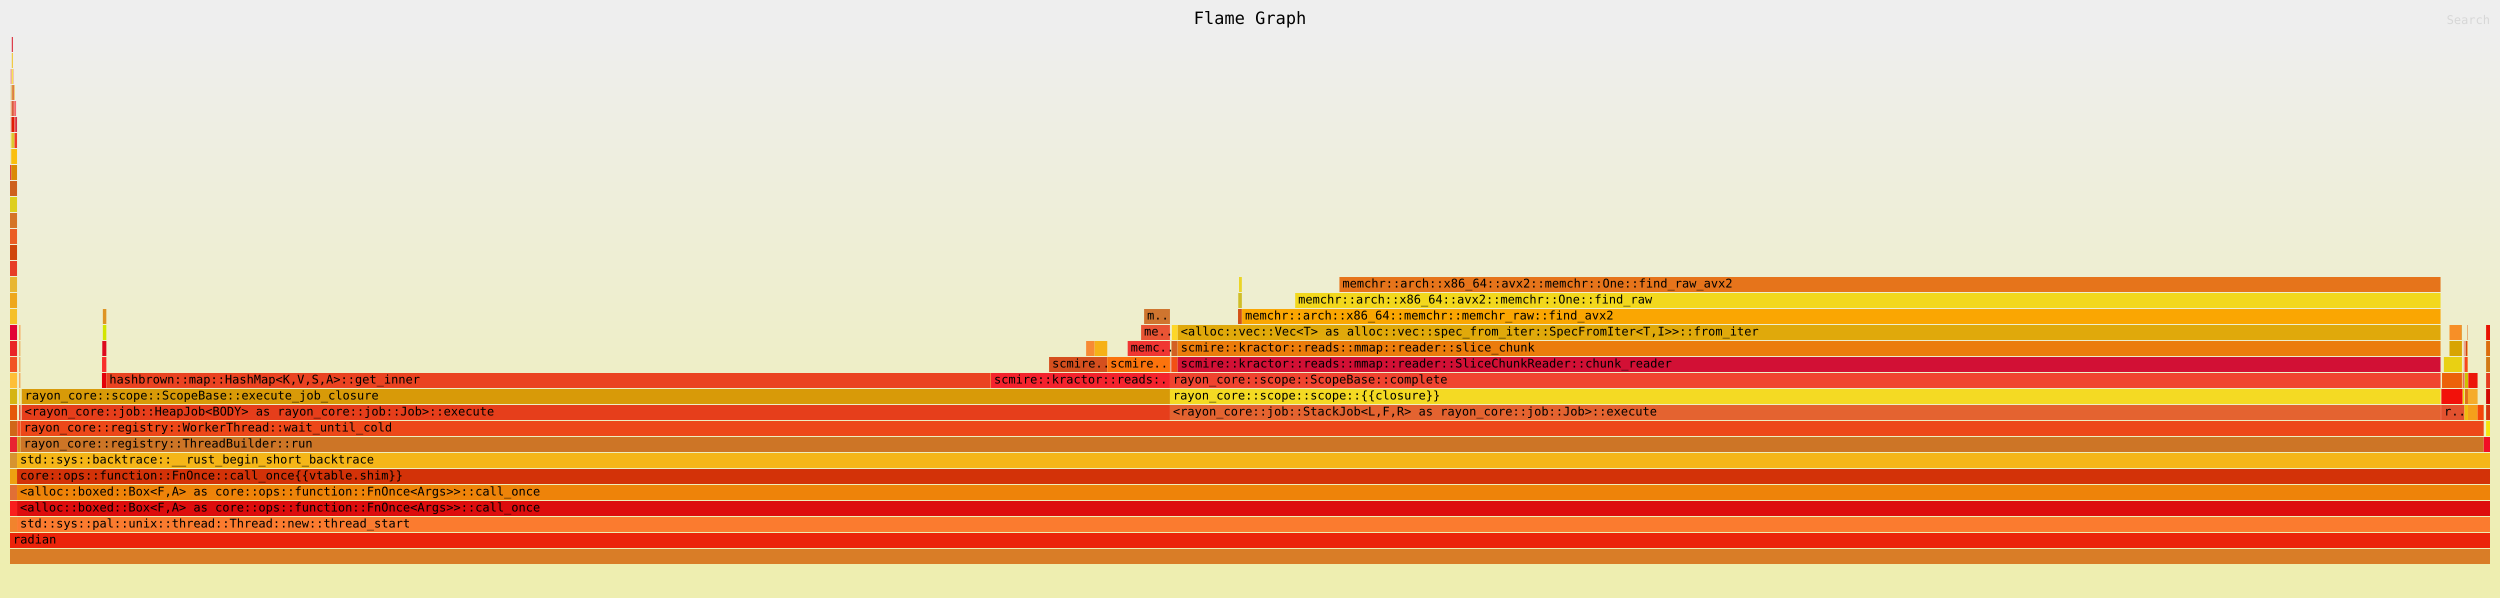
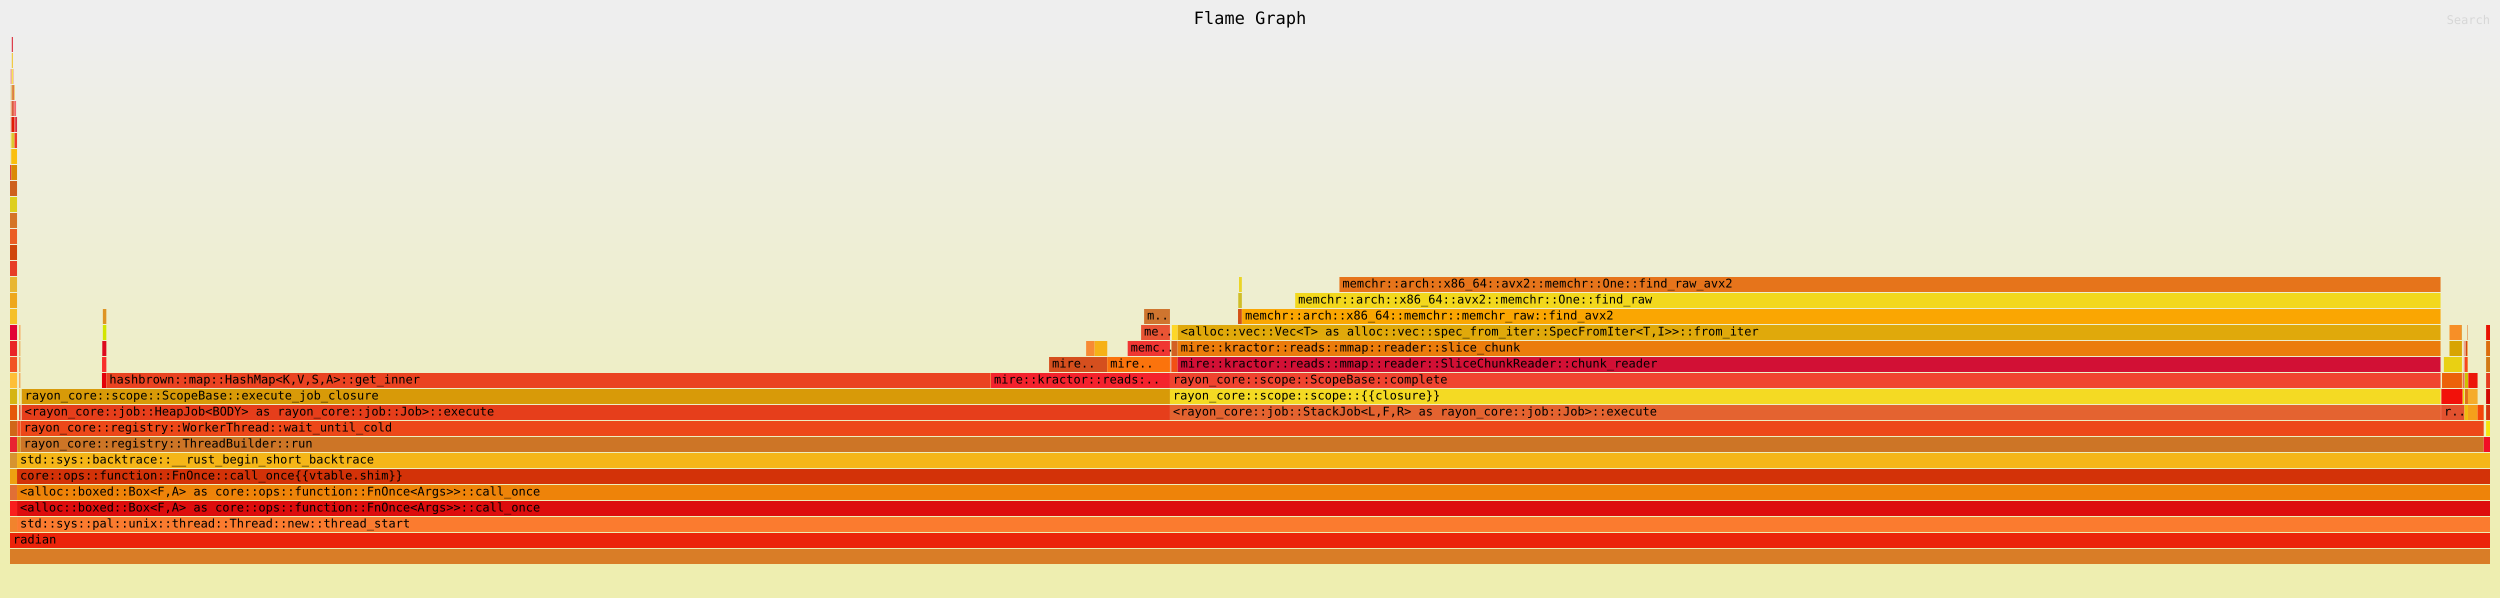
<svg xmlns="http://www.w3.org/2000/svg" xmlns:ns1="http://github.com/jonhoo/inferno" version="1.1" width="2500" height="598" viewBox="0 0 2500 598">
  <defs>
    <linearGradient id="background" y1="0" y2="1" x1="0" x2="0">
      <stop stop-color="#eeeeee" offset="5%" />
      <stop stop-color="#eeeeb0" offset="95%" />
    </linearGradient>
  </defs>
  <style type="text/css">
text { font-family:monospace; font-size:12px }
#title { text-anchor:middle; font-size:17px; }
#matched { text-anchor:end; }
#search { text-anchor:end; opacity:0.1; cursor:pointer; }
#search:hover, #search.show { opacity:1; }
#subtitle { text-anchor:middle; font-color:rgb(160,160,160); }
#unzoom { cursor:pointer; }
#frames &gt; *:hover { stroke:black; stroke-width:0.5; cursor:pointer; }
.hide { display:none; }
.parent { opacity:0.5; }
</style>
  <rect x="0" y="0" width="100%" height="598" fill="url(#background)" />
  <text id="title" fill="rgb(0,0,0)" x="50%" y="24.00">Flame Graph</text>
  <text id="details" fill="rgb(0,0,0)" x="10" y="581.00"> </text>
  <text id="unzoom" class="hide" fill="rgb(0,0,0)" x="10" y="24.00">Reset Zoom</text>
  <text id="search" fill="rgb(0,0,0)" x="2490" y="24.00">Search</text>
  <text id="matched" fill="rgb(0,0,0)" x="2490" y="581.00"> </text>
  <svg id="frames" x="10" width="2480" total_samples="29939">
    <g>
      <rect x="0.007%" y="165" width="0.027%" height="15" fill="rgb(227,0,7)" ns1:x="2" ns1:w="8" />
      <text x="0.127%" y="175.50" />
    </g>
    <g>
      <rect x="0.033%" y="165" width="0.02%" height="15" fill="rgb(217,0,24)" ns1:x="10" ns1:w="6" />
      <text x="0.153%" y="175.50" />
    </g>
    <g>
      <rect x="0.033%" y="149" width="0.02%" height="15" fill="rgb(221,193,54)" ns1:x="10" ns1:w="6" />
      <text x="0.153%" y="159.50" />
    </g>
    <g>
      <rect x="0.033%" y="133" width="0.02%" height="15" fill="rgb(248,212,6)" ns1:x="10" ns1:w="6" />
      <text x="0.153%" y="143.50" />
    </g>
    <g>
      <rect x="0.033%" y="117" width="0.02%" height="15" fill="rgb(208,68,35)" ns1:x="10" ns1:w="6" />
      <text x="0.153%" y="127.50" />
    </g>
    <g>
      <rect x="0.033%" y="101" width="0.02%" height="15" fill="rgb(232,128,0)" ns1:x="10" ns1:w="6" />
      <text x="0.153%" y="111.50" />
    </g>
    <g>
      <rect x="0.033%" y="85" width="0.02%" height="15" fill="rgb(207,160,47)" ns1:x="10" ns1:w="6" />
      <text x="0.153%" y="95.50" />
    </g>
    <g>
      <rect x="0.033%" y="69" width="0.02%" height="15" fill="rgb(228,23,34)" ns1:x="10" ns1:w="6" />
      <text x="0.153%" y="79.50" />
    </g>
    <g>
      <rect x="0.073%" y="101" width="0.04%" height="15" fill="rgb(218,30,26)" ns1:x="22" ns1:w="12" />
      <text x="0.194%" y="111.50" />
    </g>
    <g>
      <rect x="0.073%" y="85" width="0.04%" height="15" fill="rgb(220,122,19)" ns1:x="22" ns1:w="12" />
      <text x="0.194%" y="95.50" />
    </g>
    <g>
      <rect x="0.073%" y="69" width="0.04%" height="15" fill="rgb(250,228,42)" ns1:x="22" ns1:w="12" />
      <text x="0.194%" y="79.50" />
    </g>
    <g>
      <rect x="0.073%" y="53" width="0.04%" height="15" fill="rgb(240,193,28)" ns1:x="22" ns1:w="12" />
      <text x="0.194%" y="63.50" />
    </g>
    <g>
      <rect x="0.073%" y="37" width="0.04%" height="15" fill="rgb(216,20,37)" ns1:x="22" ns1:w="12" />
      <text x="0.194%" y="47.50" />
    </g>
    <g>
      <rect x="0.114%" y="101" width="0.027%" height="15" fill="rgb(206,188,39)" ns1:x="34" ns1:w="8" />
      <text x="0.234%" y="111.50" />
    </g>
    <g>
      <rect x="0.12%" y="85" width="0.02%" height="15" fill="rgb(217,207,13)" ns1:x="36" ns1:w="6" />
      <text x="0.24%" y="95.50" />
    </g>
    <g>
      <rect x="0.13%" y="69" width="0.01%" height="15" fill="rgb(231,73,38)" ns1:x="39" ns1:w="3" />
      <text x="0.25%" y="79.50" />
    </g>
    <g>
      <rect x="0.14%" y="101" width="0.023%" height="15" fill="rgb(225,20,46)" ns1:x="42" ns1:w="7" />
      <text x="0.26%" y="111.50" />
    </g>
    <g>
      <rect x="0.14%" y="85" width="0.023%" height="15" fill="rgb(210,31,41)" ns1:x="42" ns1:w="7" />
      <text x="0.26%" y="95.50" />
    </g>
    <g>
      <rect x="0.06%" y="133" width="0.124%" height="15" fill="rgb(221,200,47)" ns1:x="18" ns1:w="37" />
      <text x="0.18%" y="143.50" />
    </g>
    <g>
      <rect x="0.064%" y="117" width="0.12%" height="15" fill="rgb(226,26,5)" ns1:x="19" ns1:w="36" />
      <text x="0.183%" y="127.50" />
    </g>
    <g>
      <rect x="0.164%" y="101" width="0.02%" height="15" fill="rgb(249,33,26)" ns1:x="49" ns1:w="6" />
      <text x="0.284%" y="111.50" />
    </g>
    <g>
      <rect x="0.164%" y="85" width="0.02%" height="15" fill="rgb(235,183,28)" ns1:x="49" ns1:w="6" />
      <text x="0.284%" y="95.50" />
    </g>
    <g>
      <rect x="0.214%" y="117" width="0.03%" height="15" fill="rgb(221,5,38)" ns1:x="64" ns1:w="9" />
      <text x="0.334%" y="127.50" />
    </g>
    <g>
      <rect x="0.217%" y="101" width="0.027%" height="15" fill="rgb(247,18,42)" ns1:x="65" ns1:w="8" />
      <text x="0.337%" y="111.50" />
    </g>
    <g>
      <rect x="0%" y="517" width="0.284%" height="15" fill="rgb(241,131,45)" ns1:x="0" ns1:w="85" />
      <text x="0.12%" y="527.50" />
    </g>
    <g>
      <rect x="0%" y="501" width="0.284%" height="15" fill="rgb(249,31,29)" ns1:x="0" ns1:w="85" />
      <text x="0.12%" y="511.50" />
    </g>
    <g>
      <rect x="0%" y="485" width="0.284%" height="15" fill="rgb(225,111,53)" ns1:x="0" ns1:w="85" />
      <text x="0.12%" y="495.50" />
    </g>
    <g>
      <rect x="0%" y="469" width="0.284%" height="15" fill="rgb(238,160,17)" ns1:x="0" ns1:w="85" />
      <text x="0.12%" y="479.50" />
    </g>
    <g>
      <rect x="0%" y="453" width="0.284%" height="15" fill="rgb(214,148,48)" ns1:x="0" ns1:w="85" />
      <text x="0.12%" y="463.50" />
    </g>
    <g>
      <rect x="0%" y="437" width="0.284%" height="15" fill="rgb(232,36,49)" ns1:x="0" ns1:w="85" />
      <text x="0.12%" y="447.50" />
    </g>
    <g>
      <rect x="0%" y="421" width="0.284%" height="15" fill="rgb(209,103,24)" ns1:x="0" ns1:w="85" />
      <text x="0.12%" y="431.50" />
    </g>
    <g>
      <rect x="0%" y="405" width="0.284%" height="15" fill="rgb(229,88,8)" ns1:x="0" ns1:w="85" />
      <text x="0.12%" y="415.50" />
    </g>
    <g>
      <rect x="0%" y="389" width="0.284%" height="15" fill="rgb(213,181,19)" ns1:x="0" ns1:w="85" />
      <text x="0.12%" y="399.50" />
    </g>
    <g>
      <rect x="0%" y="373" width="0.284%" height="15" fill="rgb(254,191,54)" ns1:x="0" ns1:w="85" />
      <text x="0.12%" y="383.50" />
    </g>
    <g>
      <rect x="0%" y="357" width="0.284%" height="15" fill="rgb(241,83,37)" ns1:x="0" ns1:w="85" />
      <text x="0.12%" y="367.50" />
    </g>
    <g>
      <rect x="0%" y="341" width="0.284%" height="15" fill="rgb(233,36,39)" ns1:x="0" ns1:w="85" />
      <text x="0.12%" y="351.50" />
    </g>
    <g>
      <rect x="0%" y="325" width="0.284%" height="15" fill="rgb(226,3,54)" ns1:x="0" ns1:w="85" />
      <text x="0.12%" y="335.50" />
    </g>
    <g>
      <rect x="0%" y="309" width="0.284%" height="15" fill="rgb(245,192,40)" ns1:x="0" ns1:w="85" />
      <text x="0.12%" y="319.50" />
    </g>
    <g>
      <rect x="0%" y="293" width="0.284%" height="15" fill="rgb(238,167,29)" ns1:x="0" ns1:w="85" />
      <text x="0.12%" y="303.50" />
    </g>
    <g>
      <rect x="0%" y="277" width="0.284%" height="15" fill="rgb(232,182,51)" ns1:x="0" ns1:w="85" />
      <text x="0.12%" y="287.50" />
    </g>
    <g>
      <rect x="0%" y="261" width="0.284%" height="15" fill="rgb(231,60,39)" ns1:x="0" ns1:w="85" />
      <text x="0.12%" y="271.50" />
    </g>
    <g>
      <rect x="0%" y="245" width="0.284%" height="15" fill="rgb(208,69,12)" ns1:x="0" ns1:w="85" />
      <text x="0.12%" y="255.50" />
    </g>
    <g>
      <rect x="0%" y="229" width="0.284%" height="15" fill="rgb(235,93,37)" ns1:x="0" ns1:w="85" />
      <text x="0.12%" y="239.50" />
    </g>
    <g>
      <rect x="0%" y="213" width="0.284%" height="15" fill="rgb(213,116,39)" ns1:x="0" ns1:w="85" />
      <text x="0.12%" y="223.50" />
    </g>
    <g>
      <rect x="0%" y="197" width="0.284%" height="15" fill="rgb(222,207,29)" ns1:x="0" ns1:w="85" />
      <text x="0.12%" y="207.50" />
    </g>
    <g>
      <rect x="0%" y="181" width="0.284%" height="15" fill="rgb(206,96,30)" ns1:x="0" ns1:w="85" />
      <text x="0.12%" y="191.50" />
    </g>
    <g>
      <rect x="0.053%" y="165" width="0.231%" height="15" fill="rgb(218,138,4)" ns1:x="16" ns1:w="69" />
      <text x="0.173%" y="175.50" />
    </g>
    <g>
      <rect x="0.053%" y="149" width="0.231%" height="15" fill="rgb(250,191,14)" ns1:x="16" ns1:w="69" />
      <text x="0.173%" y="159.50" />
    </g>
    <g>
      <rect x="0.184%" y="133" width="0.1%" height="15" fill="rgb(239,60,40)" ns1:x="55" ns1:w="30" />
      <text x="0.304%" y="143.50" />
    </g>
    <g>
      <rect x="0.247%" y="117" width="0.037%" height="15" fill="rgb(206,27,48)" ns1:x="74" ns1:w="11" />
      <text x="0.367%" y="127.50" />
    </g>
    <g>
      <rect x="0.374%" y="405" width="0.04%" height="15" fill="rgb(225,35,8)" ns1:x="112" ns1:w="12" />
      <text x="0.494%" y="415.50" />
    </g>
    <g>
      <rect x="0.381%" y="389" width="0.033%" height="15" fill="rgb(250,213,24)" ns1:x="114" ns1:w="10" />
      <text x="0.501%" y="399.50" />
    </g>
    <g>
      <rect x="0.381%" y="373" width="0.033%" height="15" fill="rgb(247,123,22)" ns1:x="114" ns1:w="10" />
      <text x="0.501%" y="383.50" />
    </g>
    <g>
      <rect x="0.381%" y="357" width="0.033%" height="15" fill="rgb(231,138,38)" ns1:x="114" ns1:w="10" />
      <text x="0.501%" y="367.50" />
    </g>
    <g>
      <rect x="0.381%" y="341" width="0.033%" height="15" fill="rgb(231,145,46)" ns1:x="114" ns1:w="10" />
      <text x="0.501%" y="351.50" />
    </g>
    <g>
      <rect x="0.384%" y="325" width="0.03%" height="15" fill="rgb(251,118,11)" ns1:x="115" ns1:w="9" />
      <text x="0.504%" y="335.50" />
    </g>
    <g>
      <rect x="0.291%" y="437" width="0.134%" height="15" fill="rgb(217,147,25)" ns1:x="87" ns1:w="40" />
      <text x="0.411%" y="447.50" />
    </g>
    <g>
      <rect x="0.294%" y="421" width="0.13%" height="15" fill="rgb(247,81,37)" ns1:x="88" ns1:w="39" />
      <text x="0.414%" y="431.50" />
    </g>
    <g>
      <rect x="0.414%" y="405" width="0.01%" height="15" fill="rgb(209,12,38)" ns1:x="124" ns1:w="3" />
      <text x="0.534%" y="415.50" />
    </g>
    <g>
      <rect x="3.708%" y="373" width="0.177%" height="15" fill="rgb(227,1,9)" ns1:x="1110" ns1:w="53" />
      <text x="3.828%" y="383.50" />
    </g>
    <g>
      <rect x="3.711%" y="357" width="0.174%" height="15" fill="rgb(248,47,43)" ns1:x="1111" ns1:w="52" />
      <text x="3.831%" y="367.50" />
    </g>
    <g>
      <rect x="3.721%" y="341" width="0.164%" height="15" fill="rgb(221,10,30)" ns1:x="1114" ns1:w="49" />
      <text x="3.841%" y="351.50" />
    </g>
    <g>
      <rect x="3.744%" y="325" width="0.14%" height="15" fill="rgb(210,229,1)" ns1:x="1121" ns1:w="42" />
      <text x="3.864%" y="335.50" />
    </g>
    <g>
      <rect x="3.744%" y="309" width="0.14%" height="15" fill="rgb(222,148,37)" ns1:x="1121" ns1:w="42" />
      <text x="3.864%" y="319.50" />
    </g>
    <g>
      <rect x="3.885%" y="373" width="35.646%" height="15" fill="rgb(234,67,33)" ns1:x="1163" ns1:w="10672" />
      <text x="4.005%" y="383.50">hashbrown::map::HashMap&lt;K,V,S,A&gt;::get_inner</text>
    </g>
    <g>
      <rect x="39.53%" y="373" width="0.027%" height="15" fill="rgb(247,98,35)" ns1:x="11835" ns1:w="8" />
      <text x="39.65%" y="383.50" />
    </g>
    <g>
      <rect x="43.392%" y="341" width="0.344%" height="15" fill="rgb(247,138,52)" ns1:x="12991" ns1:w="103" />
      <text x="43.512%" y="351.50" />
    </g>
    <g>
      <rect x="41.898%" y="357" width="2.345%" height="15" fill="rgb(213,79,30)" ns1:x="12544" ns1:w="702" />
-       <text x="42.019%" y="367.50">scmire..</text>
+       <text x="42.019%" y="367.50">mire..</text>
    </g>
    <g>
      <rect x="43.736%" y="341" width="0.508%" height="15" fill="rgb(246,177,23)" ns1:x="13094" ns1:w="152" />
      <text x="43.856%" y="351.50" />
    </g>
    <g>
      <rect x="0.468%" y="405" width="46.304%" height="15" fill="rgb(230,62,27)" ns1:x="140" ns1:w="13863" />
      <text x="0.588%" y="415.50">&lt;rayon_core::job::HeapJob&lt;BODY&gt; as rayon_core::job::Job&gt;::execute</text>
    </g>
    <g>
      <rect x="0.471%" y="389" width="46.301%" height="15" fill="rgb(216,154,8)" ns1:x="141" ns1:w="13862" />
      <text x="0.591%" y="399.50">rayon_core::scope::ScopeBase::execute_job_closure</text>
    </g>
    <g>
      <rect x="39.557%" y="373" width="7.215%" height="15" fill="rgb(244,35,45)" ns1:x="11843" ns1:w="2160" />
-       <text x="39.677%" y="383.50">scmire::kractor::reads:..</text>
+       <text x="39.677%" y="383.50">mire::kractor::reads:..</text>
    </g>
    <g>
      <rect x="44.243%" y="357" width="2.529%" height="15" fill="rgb(251,115,12)" ns1:x="13246" ns1:w="757" />
-       <text x="44.363%" y="367.50">scmire..</text>
+       <text x="44.363%" y="367.50">mire..</text>
    </g>
    <g>
      <rect x="45.068%" y="341" width="1.704%" height="15" fill="rgb(240,54,50)" ns1:x="13493" ns1:w="510" />
      <text x="45.188%" y="351.50">memc..</text>
    </g>
    <g>
      <rect x="45.609%" y="325" width="1.162%" height="15" fill="rgb(233,84,52)" ns1:x="13655" ns1:w="348" />
      <text x="45.729%" y="335.50">me..</text>
    </g>
    <g>
      <rect x="45.73%" y="309" width="1.042%" height="15" fill="rgb(207,117,47)" ns1:x="13691" ns1:w="312" />
      <text x="45.85%" y="319.50">m..</text>
    </g>
    <g>
      <rect x="46.798%" y="357" width="0.01%" height="15" fill="rgb(249,43,39)" ns1:x="14011" ns1:w="3" />
      <text x="46.919%" y="367.50" />
    </g>
    <g>
      <rect x="46.809%" y="357" width="0.013%" height="15" fill="rgb(209,38,44)" ns1:x="14014" ns1:w="4" />
      <text x="46.928%" y="367.50" />
    </g>
    <g>
      <rect x="46.812%" y="341" width="0.01%" height="15" fill="rgb(236,212,23)" ns1:x="14015" ns1:w="3" />
      <text x="46.932%" y="351.50" />
    </g>
    <g>
      <rect x="46.829%" y="357" width="0.254%" height="15" fill="rgb(242,79,21)" ns1:x="14020" ns1:w="76" />
      <text x="46.949%" y="367.50" />
    </g>
    <g>
      <rect x="46.835%" y="341" width="0.247%" height="15" fill="rgb(211,96,35)" ns1:x="14022" ns1:w="74" />
      <text x="46.955%" y="351.50" />
    </g>
    <g>
      <rect x="46.849%" y="325" width="0.234%" height="15" fill="rgb(253,215,40)" ns1:x="14026" ns1:w="70" />
      <text x="46.969%" y="335.50" />
    </g>
    <g>
      <rect x="49.517%" y="309" width="0.154%" height="15" fill="rgb(211,81,21)" ns1:x="14825" ns1:w="46" />
      <text x="49.637%" y="319.50" />
    </g>
    <g>
      <rect x="49.527%" y="293" width="0.144%" height="15" fill="rgb(208,190,38)" ns1:x="14828" ns1:w="43" />
      <text x="49.647%" y="303.50" />
    </g>
    <g>
      <rect x="49.557%" y="277" width="0.114%" height="15" fill="rgb(235,213,38)" ns1:x="14837" ns1:w="34" />
      <text x="49.677%" y="287.50" />
    </g>
    <g>
      <rect x="49.671%" y="309" width="0.01%" height="15" fill="rgb(237,122,38)" ns1:x="14871" ns1:w="3" />
      <text x="49.791%" y="319.50" />
    </g>
    <g>
      <rect x="46.772%" y="389" width="51.234%" height="15" fill="rgb(244,218,35)" ns1:x="14003" ns1:w="15339" />
      <text x="46.892%" y="399.50">rayon_core::scope::scope::{{closure}}</text>
    </g>
    <g>
      <rect x="46.772%" y="373" width="51.234%" height="15" fill="rgb(240,68,47)" ns1:x="14003" ns1:w="15339" />
      <text x="46.892%" y="383.50">rayon_core::scope::ScopeBase::complete</text>
    </g>
    <g>
      <rect x="47.082%" y="357" width="50.923%" height="15" fill="rgb(210,16,53)" ns1:x="14096" ns1:w="15246" />
-       <text x="47.202%" y="367.50">scmire::kractor::reads::mmap::reader::SliceChunkReader::chunk_reader</text>
+       <text x="47.202%" y="367.50">mire::kractor::reads::mmap::reader::SliceChunkReader::chunk_reader</text>
    </g>
    <g>
      <rect x="47.086%" y="341" width="50.92%" height="15" fill="rgb(235,124,12)" ns1:x="14097" ns1:w="15245" />
-       <text x="47.206%" y="351.50">scmire::kractor::reads::mmap::reader::slice_chunk</text>
+       <text x="47.206%" y="351.50">mire::kractor::reads::mmap::reader::slice_chunk</text>
    </g>
    <g>
      <rect x="47.086%" y="325" width="50.92%" height="15" fill="rgb(224,169,11)" ns1:x="14097" ns1:w="15245" />
      <text x="47.206%" y="335.50">&lt;alloc::vec::Vec&lt;T&gt; as alloc::vec::spec_from_iter::SpecFromIter&lt;T,I&gt;&gt;::from_iter</text>
    </g>
    <g>
      <rect x="49.681%" y="309" width="48.325%" height="15" fill="rgb(250,166,2)" ns1:x="14874" ns1:w="14468" />
      <text x="49.801%" y="319.50">memchr::arch::x86_64::memchr::memchr_raw::find_avx2</text>
    </g>
    <g>
      <rect x="51.822%" y="293" width="46.184%" height="15" fill="rgb(242,216,29)" ns1:x="15515" ns1:w="13827" />
      <text x="51.942%" y="303.50">memchr::arch::x86_64::avx2::memchr::One::find_raw</text>
    </g>
    <g>
      <rect x="53.606%" y="277" width="44.4%" height="15" fill="rgb(230,116,27)" ns1:x="16049" ns1:w="13293" />
      <text x="53.726%" y="287.50">memchr::arch::x86_64::avx2::memchr::One::find_raw_avx2</text>
    </g>
    <g>
      <rect x="46.772%" y="405" width="51.237%" height="15" fill="rgb(228,99,48)" ns1:x="14003" ns1:w="15340" />
      <text x="46.892%" y="415.50">&lt;rayon_core::job::StackJob&lt;L,F,R&gt; as rayon_core::job::Job&gt;::execute</text>
    </g>
    <g>
      <rect x="98.009%" y="405" width="0.017%" height="15" fill="rgb(253,11,6)" ns1:x="29343" ns1:w="5" />
      <text x="98.129%" y="415.50" />
    </g>
    <g>
      <rect x="98.367%" y="325" width="0.478%" height="15" fill="rgb(247,143,39)" ns1:x="29450" ns1:w="143" />
      <text x="98.487%" y="335.50" />
    </g>
    <g>
      <rect x="98.066%" y="373" width="0.802%" height="15" fill="rgb(236,97,10)" ns1:x="29360" ns1:w="240" />
      <text x="98.186%" y="383.50" />
    </g>
    <g>
      <rect x="98.14%" y="357" width="0.728%" height="15" fill="rgb(233,208,19)" ns1:x="29382" ns1:w="218" />
      <text x="98.26%" y="367.50" />
    </g>
    <g>
      <rect x="98.367%" y="341" width="0.501%" height="15" fill="rgb(216,164,2)" ns1:x="29450" ns1:w="150" />
      <text x="98.487%" y="351.50" />
    </g>
    <g>
      <rect x="98.844%" y="325" width="0.023%" height="15" fill="rgb(220,129,5)" ns1:x="29593" ns1:w="7" />
      <text x="98.964%" y="335.50" />
    </g>
    <g>
      <rect x="98.039%" y="389" width="0.845%" height="15" fill="rgb(242,17,10)" ns1:x="29352" ns1:w="253" />
      <text x="98.159%" y="399.50" />
    </g>
    <g>
      <rect x="98.868%" y="373" width="0.017%" height="15" fill="rgb(242,107,0)" ns1:x="29600" ns1:w="5" />
      <text x="98.988%" y="383.50" />
    </g>
    <g>
      <rect x="98.884%" y="389" width="0.02%" height="15" fill="rgb(251,28,31)" ns1:x="29605" ns1:w="6" />
      <text x="99.004%" y="399.50" />
    </g>
    <g>
      <rect x="98.904%" y="389" width="0.06%" height="15" fill="rgb(233,223,10)" ns1:x="29611" ns1:w="18" />
      <text x="99.024%" y="399.50" />
    </g>
    <g>
      <rect x="98.928%" y="373" width="0.037%" height="15" fill="rgb(215,21,27)" ns1:x="29618" ns1:w="11" />
      <text x="99.048%" y="383.50" />
    </g>
    <g>
      <rect x="98.948%" y="357" width="0.017%" height="15" fill="rgb(232,23,21)" ns1:x="29624" ns1:w="5" />
      <text x="99.068%" y="367.50" />
    </g>
    <g>
      <rect x="98.948%" y="341" width="0.017%" height="15" fill="rgb(244,5,23)" ns1:x="29624" ns1:w="5" />
      <text x="99.068%" y="351.50" />
    </g>
    <g>
      <rect x="98.029%" y="405" width="0.942%" height="15" fill="rgb(226,81,46)" ns1:x="29349" ns1:w="282" />
      <text x="98.149%" y="415.50">r..</text>
    </g>
    <g>
      <rect x="98.988%" y="357" width="0.1%" height="15" fill="rgb(247,70,30)" ns1:x="29636" ns1:w="30" />
      <text x="99.108%" y="367.50" />
    </g>
    <g>
      <rect x="99.015%" y="341" width="0.073%" height="15" fill="rgb(212,68,19)" ns1:x="29644" ns1:w="22" />
      <text x="99.135%" y="351.50" />
    </g>
    <g>
      <rect x="98.971%" y="405" width="0.14%" height="15" fill="rgb(240,187,13)" ns1:x="29631" ns1:w="42" />
      <text x="99.091%" y="415.50" />
    </g>
    <g>
      <rect x="98.988%" y="389" width="0.124%" height="15" fill="rgb(223,113,26)" ns1:x="29636" ns1:w="37" />
      <text x="99.108%" y="399.50" />
    </g>
    <g>
      <rect x="98.988%" y="373" width="0.124%" height="15" fill="rgb(206,192,2)" ns1:x="29636" ns1:w="37" />
      <text x="99.108%" y="383.50" />
    </g>
    <g>
      <rect x="99.088%" y="357" width="0.023%" height="15" fill="rgb(241,108,4)" ns1:x="29666" ns1:w="7" />
      <text x="99.208%" y="367.50" />
    </g>
    <g>
      <rect x="99.091%" y="341" width="0.02%" height="15" fill="rgb(247,173,49)" ns1:x="29667" ns1:w="6" />
      <text x="99.212%" y="351.50" />
    </g>
    <g>
      <rect x="99.091%" y="325" width="0.02%" height="15" fill="rgb(224,114,35)" ns1:x="29667" ns1:w="6" />
      <text x="99.212%" y="335.50" />
    </g>
    <g>
      <rect x="99.112%" y="405" width="0.388%" height="15" fill="rgb(245,159,27)" ns1:x="29673" ns1:w="116" />
      <text x="99.231%" y="415.50" />
    </g>
    <g>
      <rect x="99.112%" y="389" width="0.388%" height="15" fill="rgb(245,172,44)" ns1:x="29673" ns1:w="116" />
      <text x="99.231%" y="399.50" />
    </g>
    <g>
      <rect x="99.125%" y="373" width="0.374%" height="15" fill="rgb(236,23,11)" ns1:x="29677" ns1:w="112" />
      <text x="99.245%" y="383.50" />
    </g>
    <g>
      <rect x="0.427%" y="437" width="99.319%" height="15" fill="rgb(205,117,38)" ns1:x="128" ns1:w="29735" />
      <text x="0.547%" y="447.50">rayon_core::registry::ThreadBuilder::run</text>
    </g>
    <g>
      <rect x="0.431%" y="421" width="99.315%" height="15" fill="rgb(237,72,25)" ns1:x="129" ns1:w="29734" />
      <text x="0.551%" y="431.50">rayon_core::registry::WorkerThread::wait_until_cold</text>
    </g>
    <g>
      <rect x="99.499%" y="405" width="0.247%" height="15" fill="rgb(244,70,9)" ns1:x="29789" ns1:w="74" />
      <text x="99.619%" y="415.50" />
    </g>
    <g>
      <rect x="0%" y="549" width="100%" height="15" fill="rgb(217,125,39)" ns1:x="0" ns1:w="29939" />
      <text x="0.12%" y="559.50" />
    </g>
    <g>
      <rect x="0%" y="533" width="100%" height="15" fill="rgb(235,36,10)" ns1:x="0" ns1:w="29939" />
      <text x="0.12%" y="543.50">radian</text>
    </g>
    <g>
      <rect x="0.284%" y="517" width="99.716%" height="15" fill="rgb(251,123,47)" ns1:x="85" ns1:w="29854" />
      <text x="0.404%" y="527.50">std::sys::pal::unix::thread::Thread::new::thread_start</text>
    </g>
    <g>
      <rect x="0.284%" y="501" width="99.716%" height="15" fill="rgb(221,13,13)" ns1:x="85" ns1:w="29854" />
      <text x="0.404%" y="511.50">&lt;alloc::boxed::Box&lt;F,A&gt; as core::ops::function::FnOnce&lt;Args&gt;&gt;::call_once</text>
    </g>
    <g>
      <rect x="0.284%" y="485" width="99.716%" height="15" fill="rgb(238,131,9)" ns1:x="85" ns1:w="29854" />
      <text x="0.404%" y="495.50">&lt;alloc::boxed::Box&lt;F,A&gt; as core::ops::function::FnOnce&lt;Args&gt;&gt;::call_once</text>
    </g>
    <g>
      <rect x="0.284%" y="469" width="99.716%" height="15" fill="rgb(211,50,8)" ns1:x="85" ns1:w="29854" />
      <text x="0.404%" y="479.50">core::ops::function::FnOnce::call_once{{vtable.shim}}</text>
    </g>
    <g>
      <rect x="0.284%" y="453" width="99.716%" height="15" fill="rgb(245,182,24)" ns1:x="85" ns1:w="29854" />
      <text x="0.404%" y="463.50">std::sys::backtrace::__rust_begin_short_backtrace</text>
    </g>
    <g>
      <rect x="99.749%" y="437" width="0.251%" height="15" fill="rgb(242,14,37)" ns1:x="29864" ns1:w="75" />
      <text x="99.87%" y="447.50" />
    </g>
    <g>
      <rect x="99.843%" y="421" width="0.157%" height="15" fill="rgb(246,228,12)" ns1:x="29892" ns1:w="47" />
      <text x="99.963%" y="431.50" />
    </g>
    <g>
      <rect x="99.843%" y="405" width="0.157%" height="15" fill="rgb(213,55,15)" ns1:x="29892" ns1:w="47" />
      <text x="99.963%" y="415.50" />
    </g>
    <g>
      <rect x="99.843%" y="389" width="0.157%" height="15" fill="rgb(209,9,3)" ns1:x="29892" ns1:w="47" />
      <text x="99.963%" y="399.50" />
    </g>
    <g>
      <rect x="99.843%" y="373" width="0.157%" height="15" fill="rgb(230,59,30)" ns1:x="29892" ns1:w="47" />
      <text x="99.963%" y="383.50" />
    </g>
    <g>
      <rect x="99.843%" y="357" width="0.157%" height="15" fill="rgb(209,121,21)" ns1:x="29892" ns1:w="47" />
      <text x="99.963%" y="367.50" />
    </g>
    <g>
      <rect x="99.843%" y="341" width="0.157%" height="15" fill="rgb(220,109,13)" ns1:x="29892" ns1:w="47" />
      <text x="99.963%" y="351.50" />
    </g>
    <g>
      <rect x="99.843%" y="325" width="0.157%" height="15" fill="rgb(232,18,1)" ns1:x="29892" ns1:w="47" />
      <text x="99.963%" y="335.50" />
    </g>
  </svg>
</svg>
